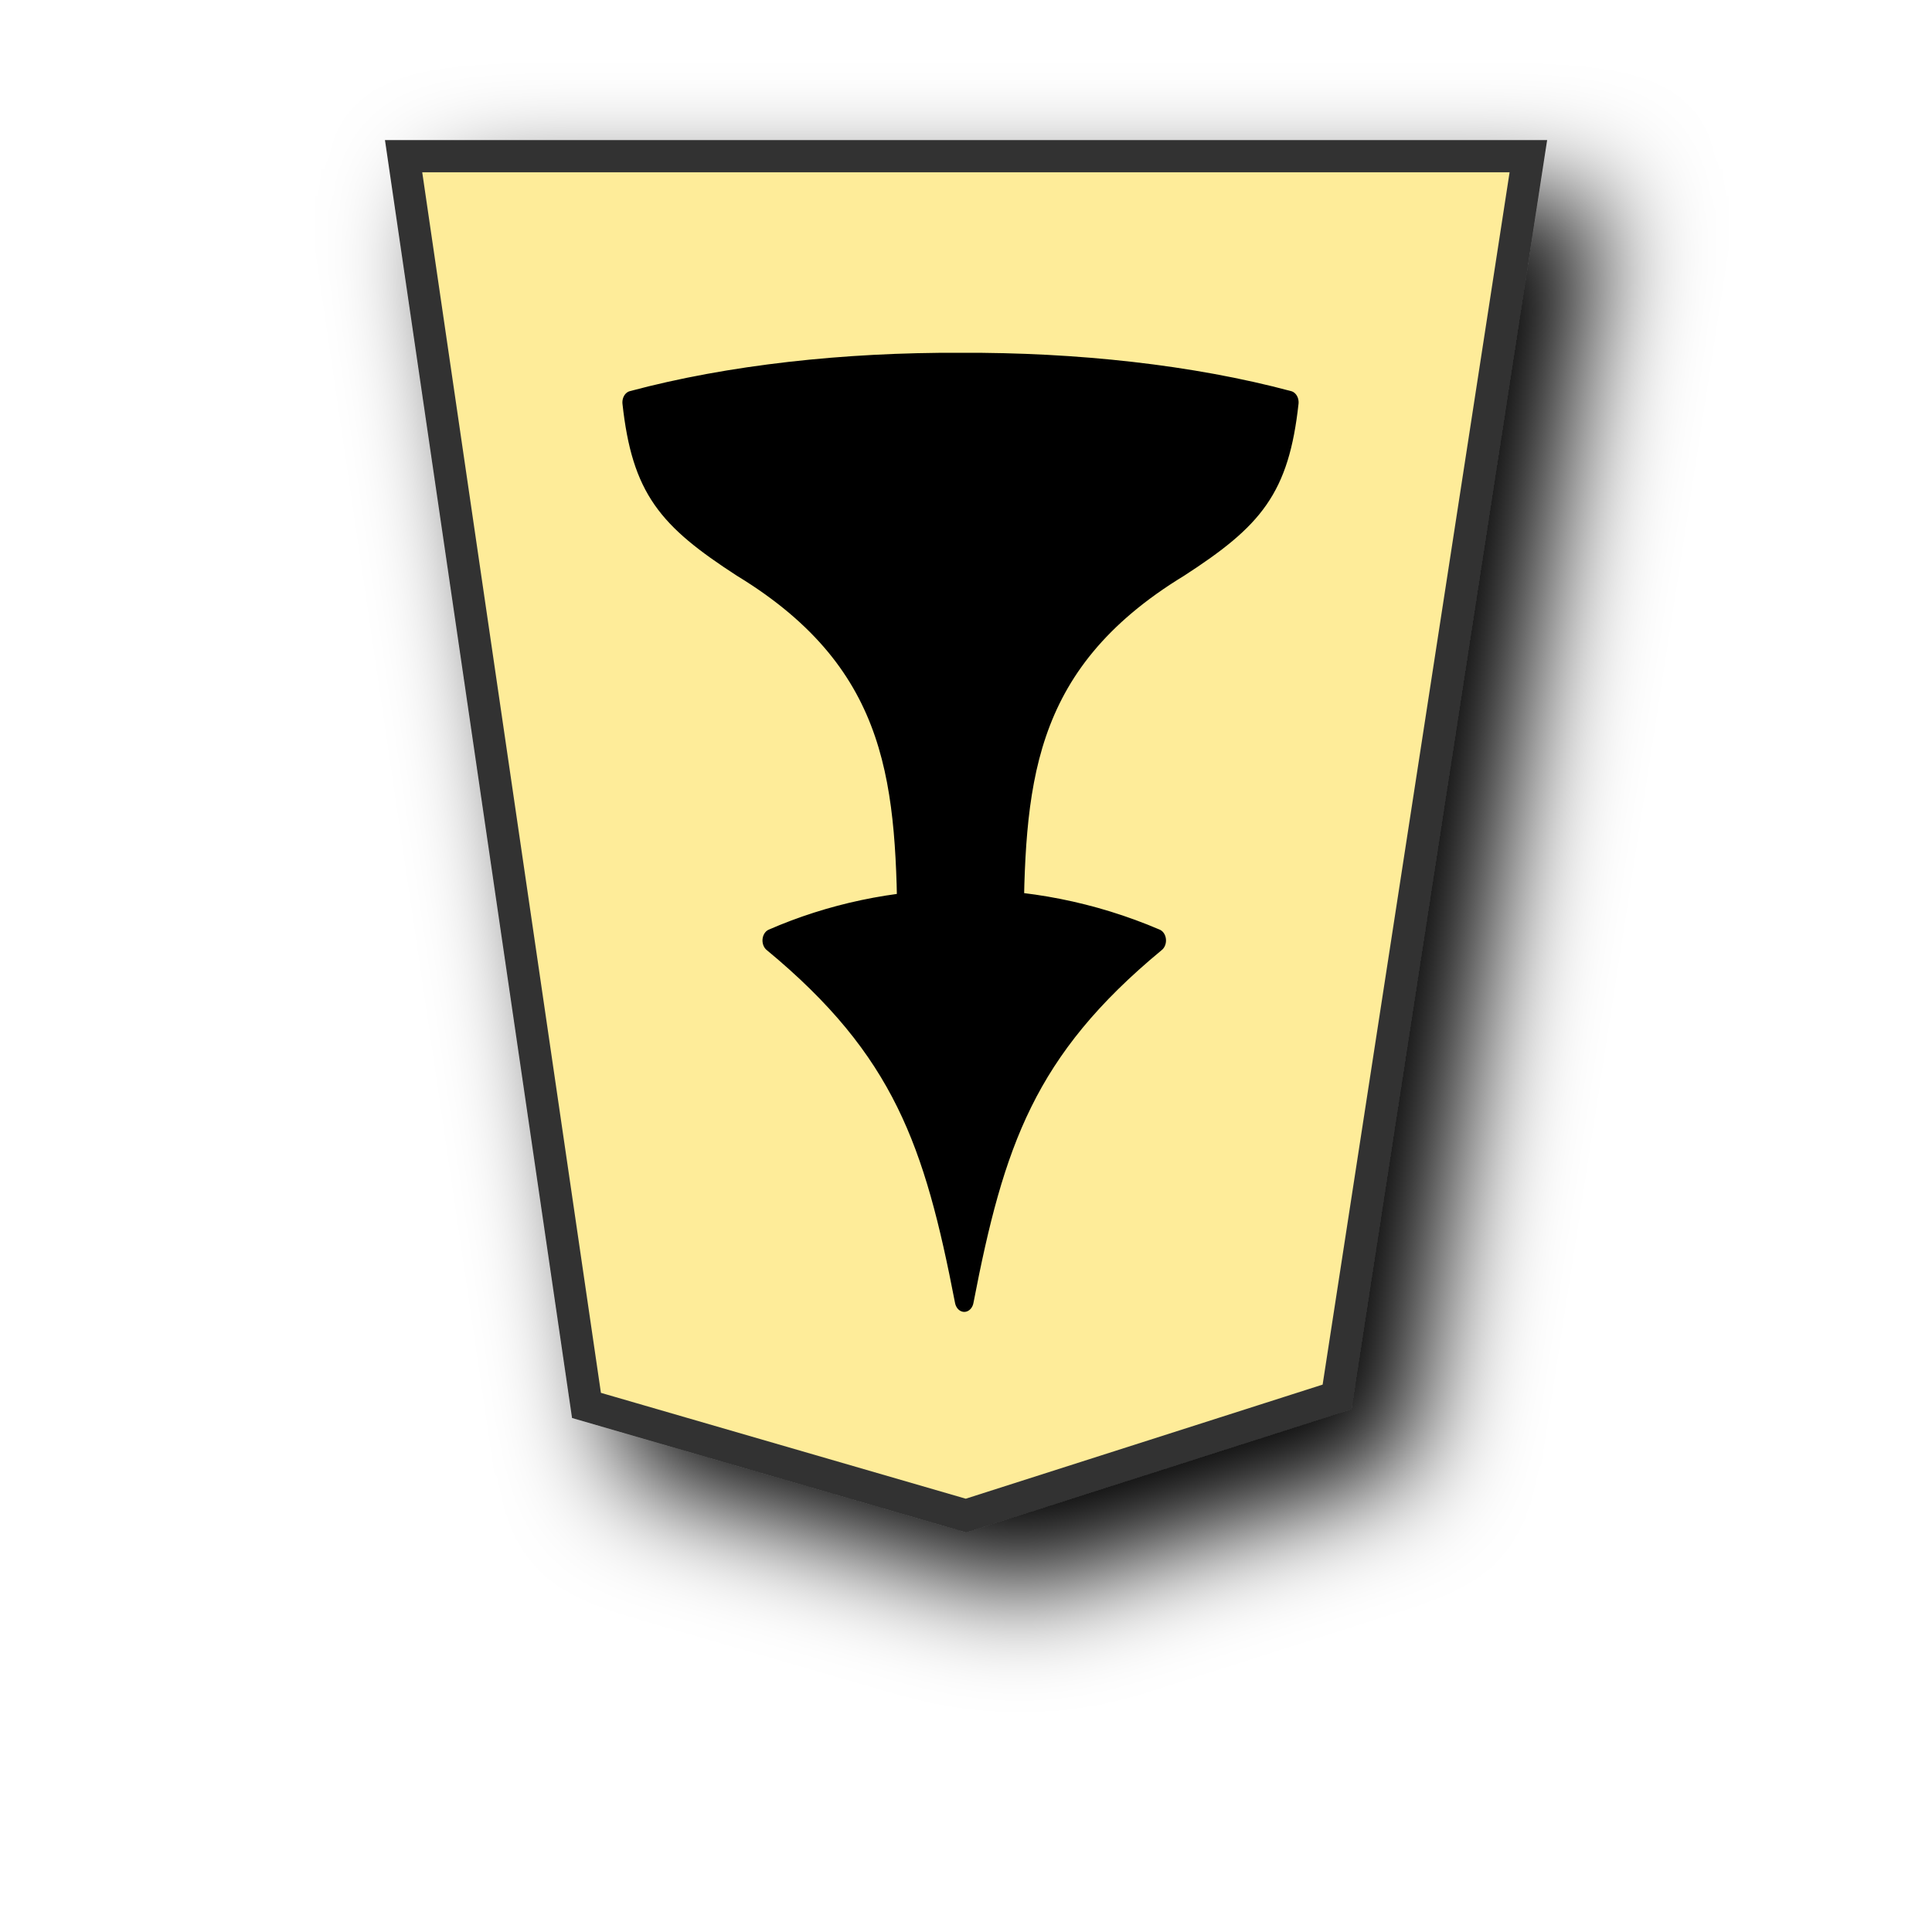
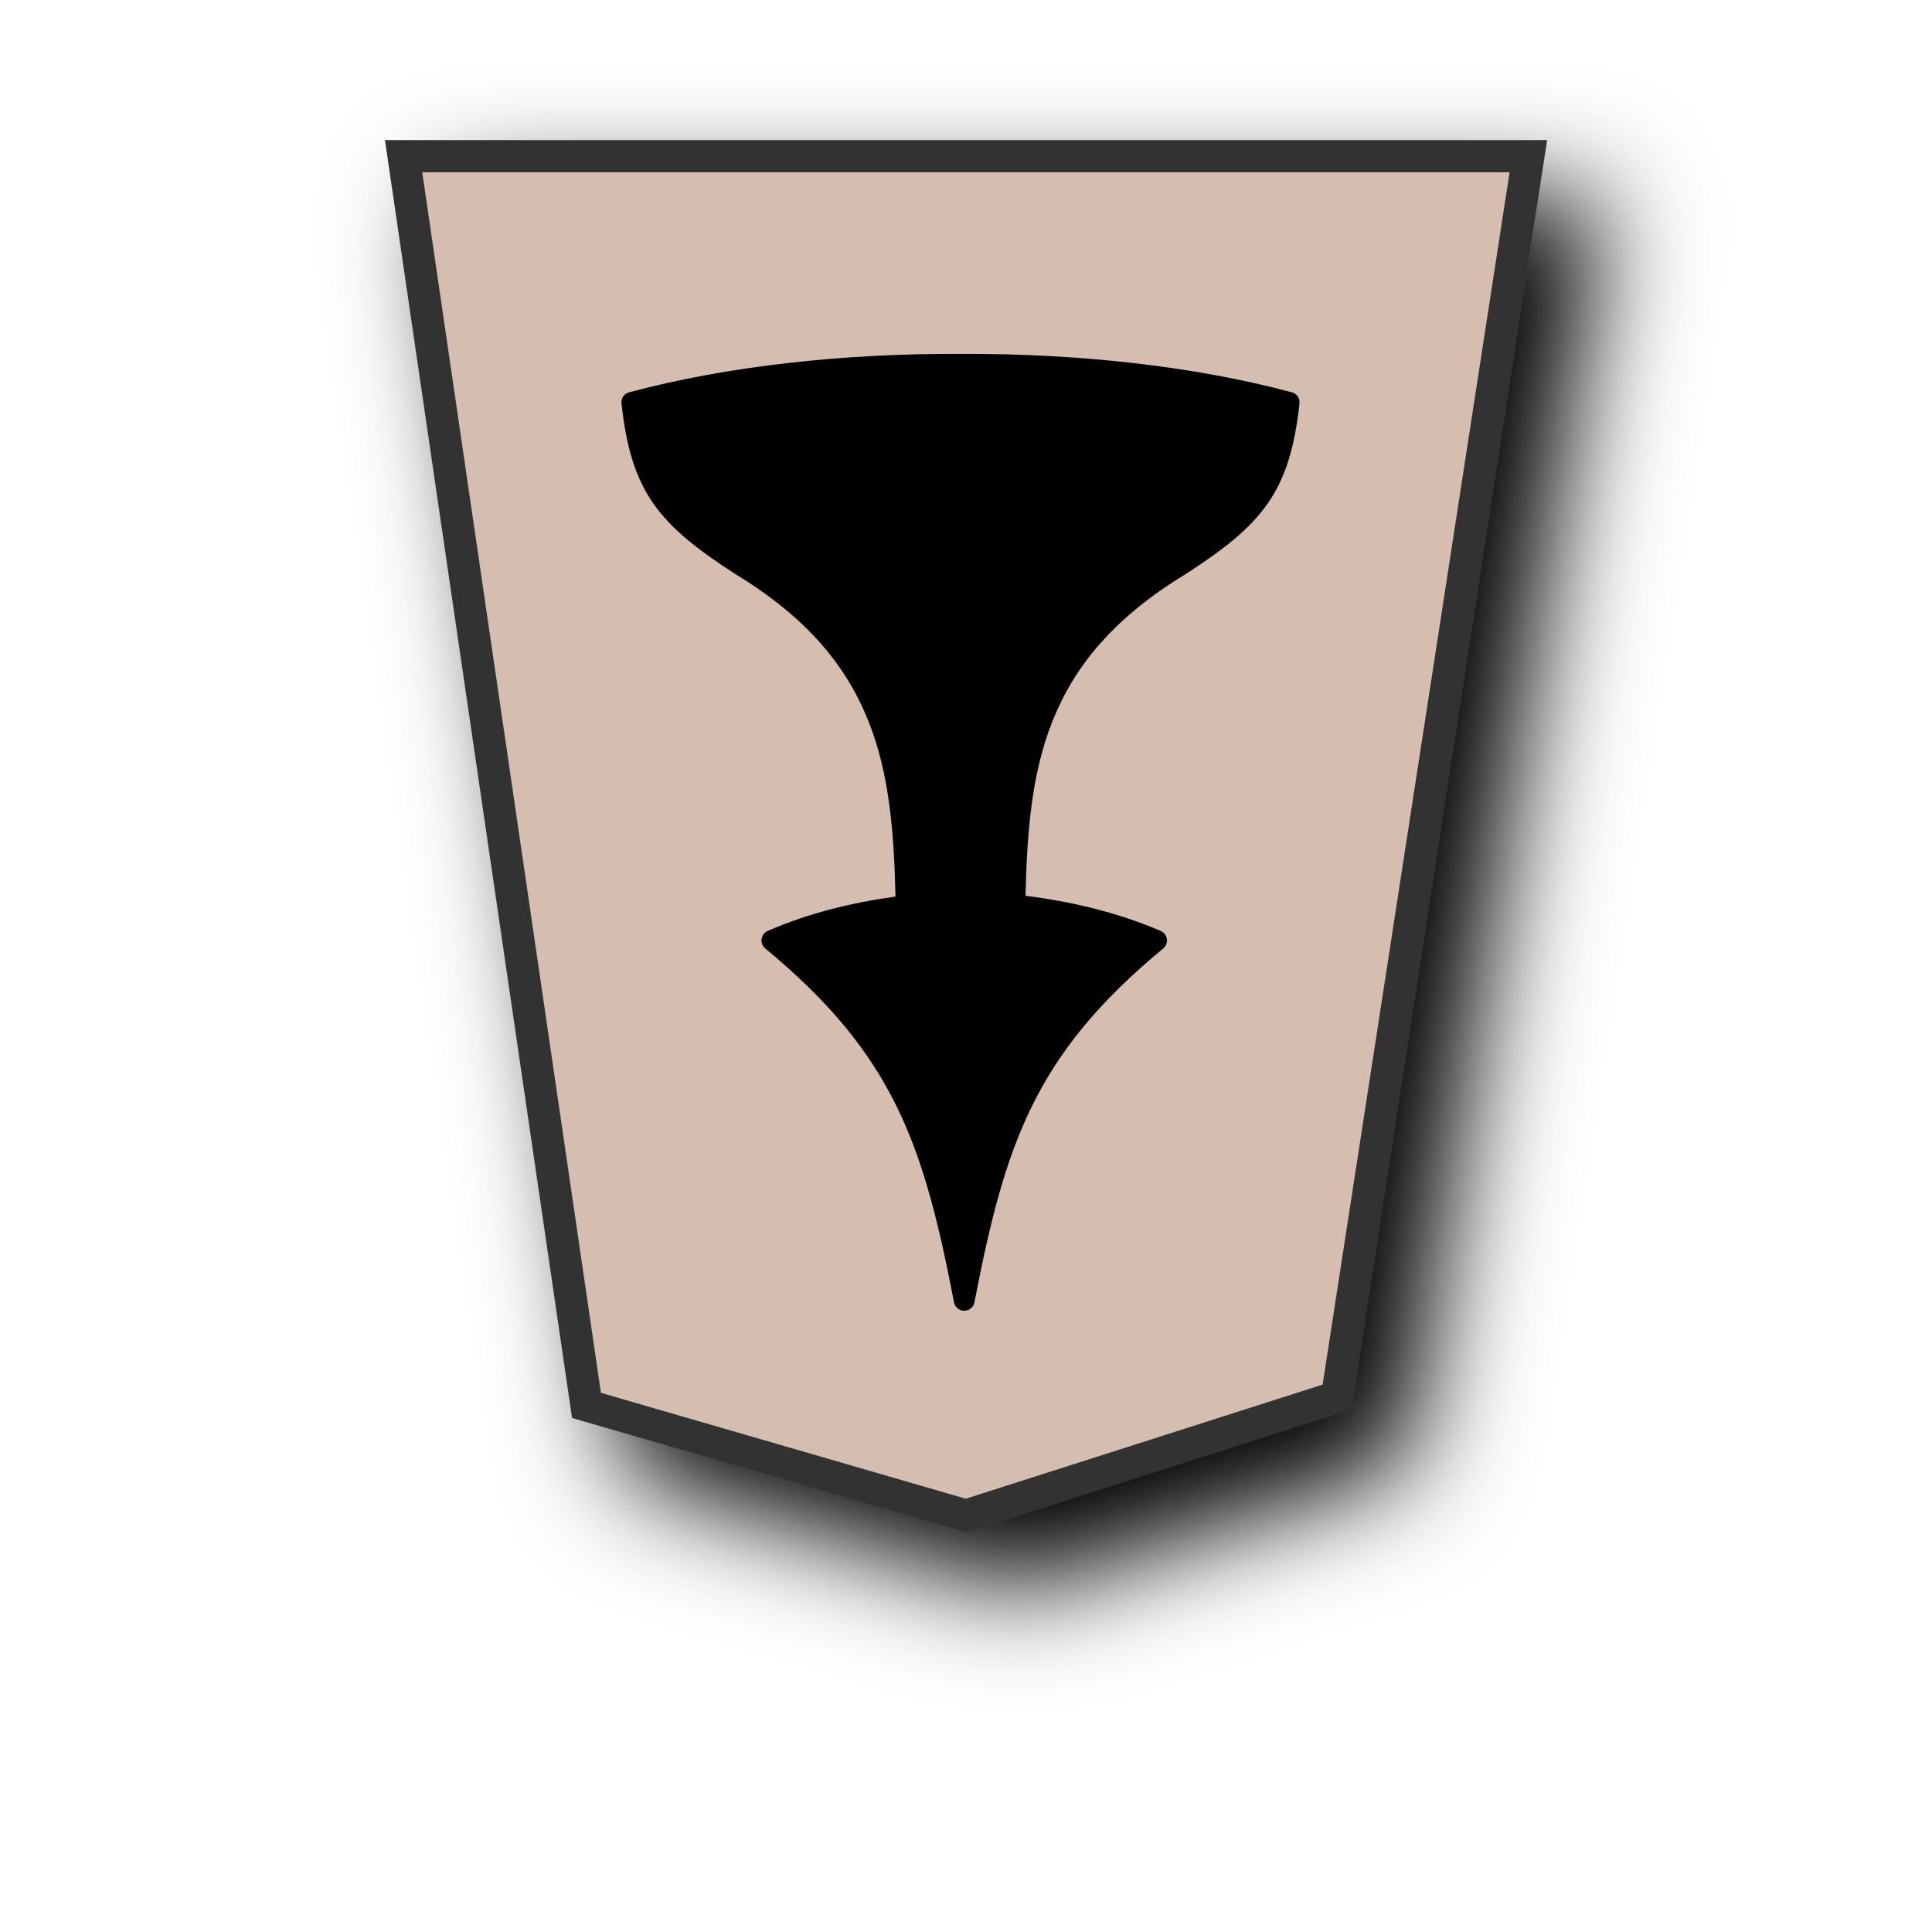
<svg xmlns="http://www.w3.org/2000/svg" viewBox="0 0 60 60">
  <defs>
    <filter id="1FU_svg__a" width="1.322" height="1.263" x="-.136" y="-.111">
      <feGaussianBlur in="SourceAlpha" result="blur" stdDeviation="2" />
      <feOffset dx="2" dy="2" result="offsetBlur" />
      <feBlend in="SourceGraphic" in2="offsetBlur" />
    </filter>
  </defs>
  <g stroke="#333" stroke-width="1.151" filter="url(#1FU_svg__a)" transform="translate(-81.778 -21.26)scale(.86914)">
-     <path fill="#feec99" d="m141.865 74.375 6.837-44.334h-40.19l6.535 44.638 13.56 3.935z" />
+     <path fill="#d5beaf" d="m141.865 74.375 6.837-44.334h-40.19l6.535 44.638 13.56 3.935z" />
  </g>
-   <g stroke="#000" stroke-linejoin="round" stroke-width="1.313" paint-order="stroke fill markers">
-     <path d="M-23.356 37.944c-2.134 9.081-4.332 14.438-13.39 20.588 8.914 3.135 18.701 2.896 26.78 0-9.058-6.15-11.255-11.507-13.39-20.588z" transform="matrix(-.44607 0 0 -.54295 19.527 60.987)" />
-     <path d="M-26.818 58.55c-.101 8.756-.37 15.837-11.545 21.428-5.232 2.786-6.963 4.476-7.615 9.333 6.785 1.493 14.837 2.21 22.883 2.179 8.046.031 16.097-.686 22.882-2.18-.651-4.856-2.382-6.546-7.615-9.332-11.174-5.591-11.443-12.672-11.545-21.428-1.24.02-2.481.02-3.722.02s-2.482 0-3.723-.02z" transform="matrix(-.44607 0 0 -.54295 19.527 60.987)" />
-   </g>
+   <path d="M29.826 10.99c-3.612-.016-7.227.373-10.289 1.194a.32.32 0 0 0-.236.347c.148 1.346.427 2.3.988 3.104s1.376 1.435 2.555 2.199l.008.004c2.246 1.368 3.447 2.874 4.12 4.562.647 1.62.792 3.437.839 5.444-1.376.19-2.722.523-3.967 1.066a.323.323 0 0 0-.076.547c3.989 3.297 4.912 6.075 5.86 10.988a.323.323 0 0 0 .634 0c.948-4.913 1.872-7.691 5.861-10.988a.323.323 0 0 0-.078-.547c-1.368-.585-2.784-.914-4.197-1.09.047-2 .193-3.814.84-5.43.674-1.684 1.876-3.187 4.119-4.552l.007-.004c1.179-.764 1.994-1.393 2.555-2.197.56-.804.84-1.76.988-3.106a.32.32 0 0 0-.236-.347c-3.062-.82-6.679-1.21-10.29-1.194z" color="#000" paint-order="stroke fill markers" style="-inkscape-stroke:none" />
</svg>
